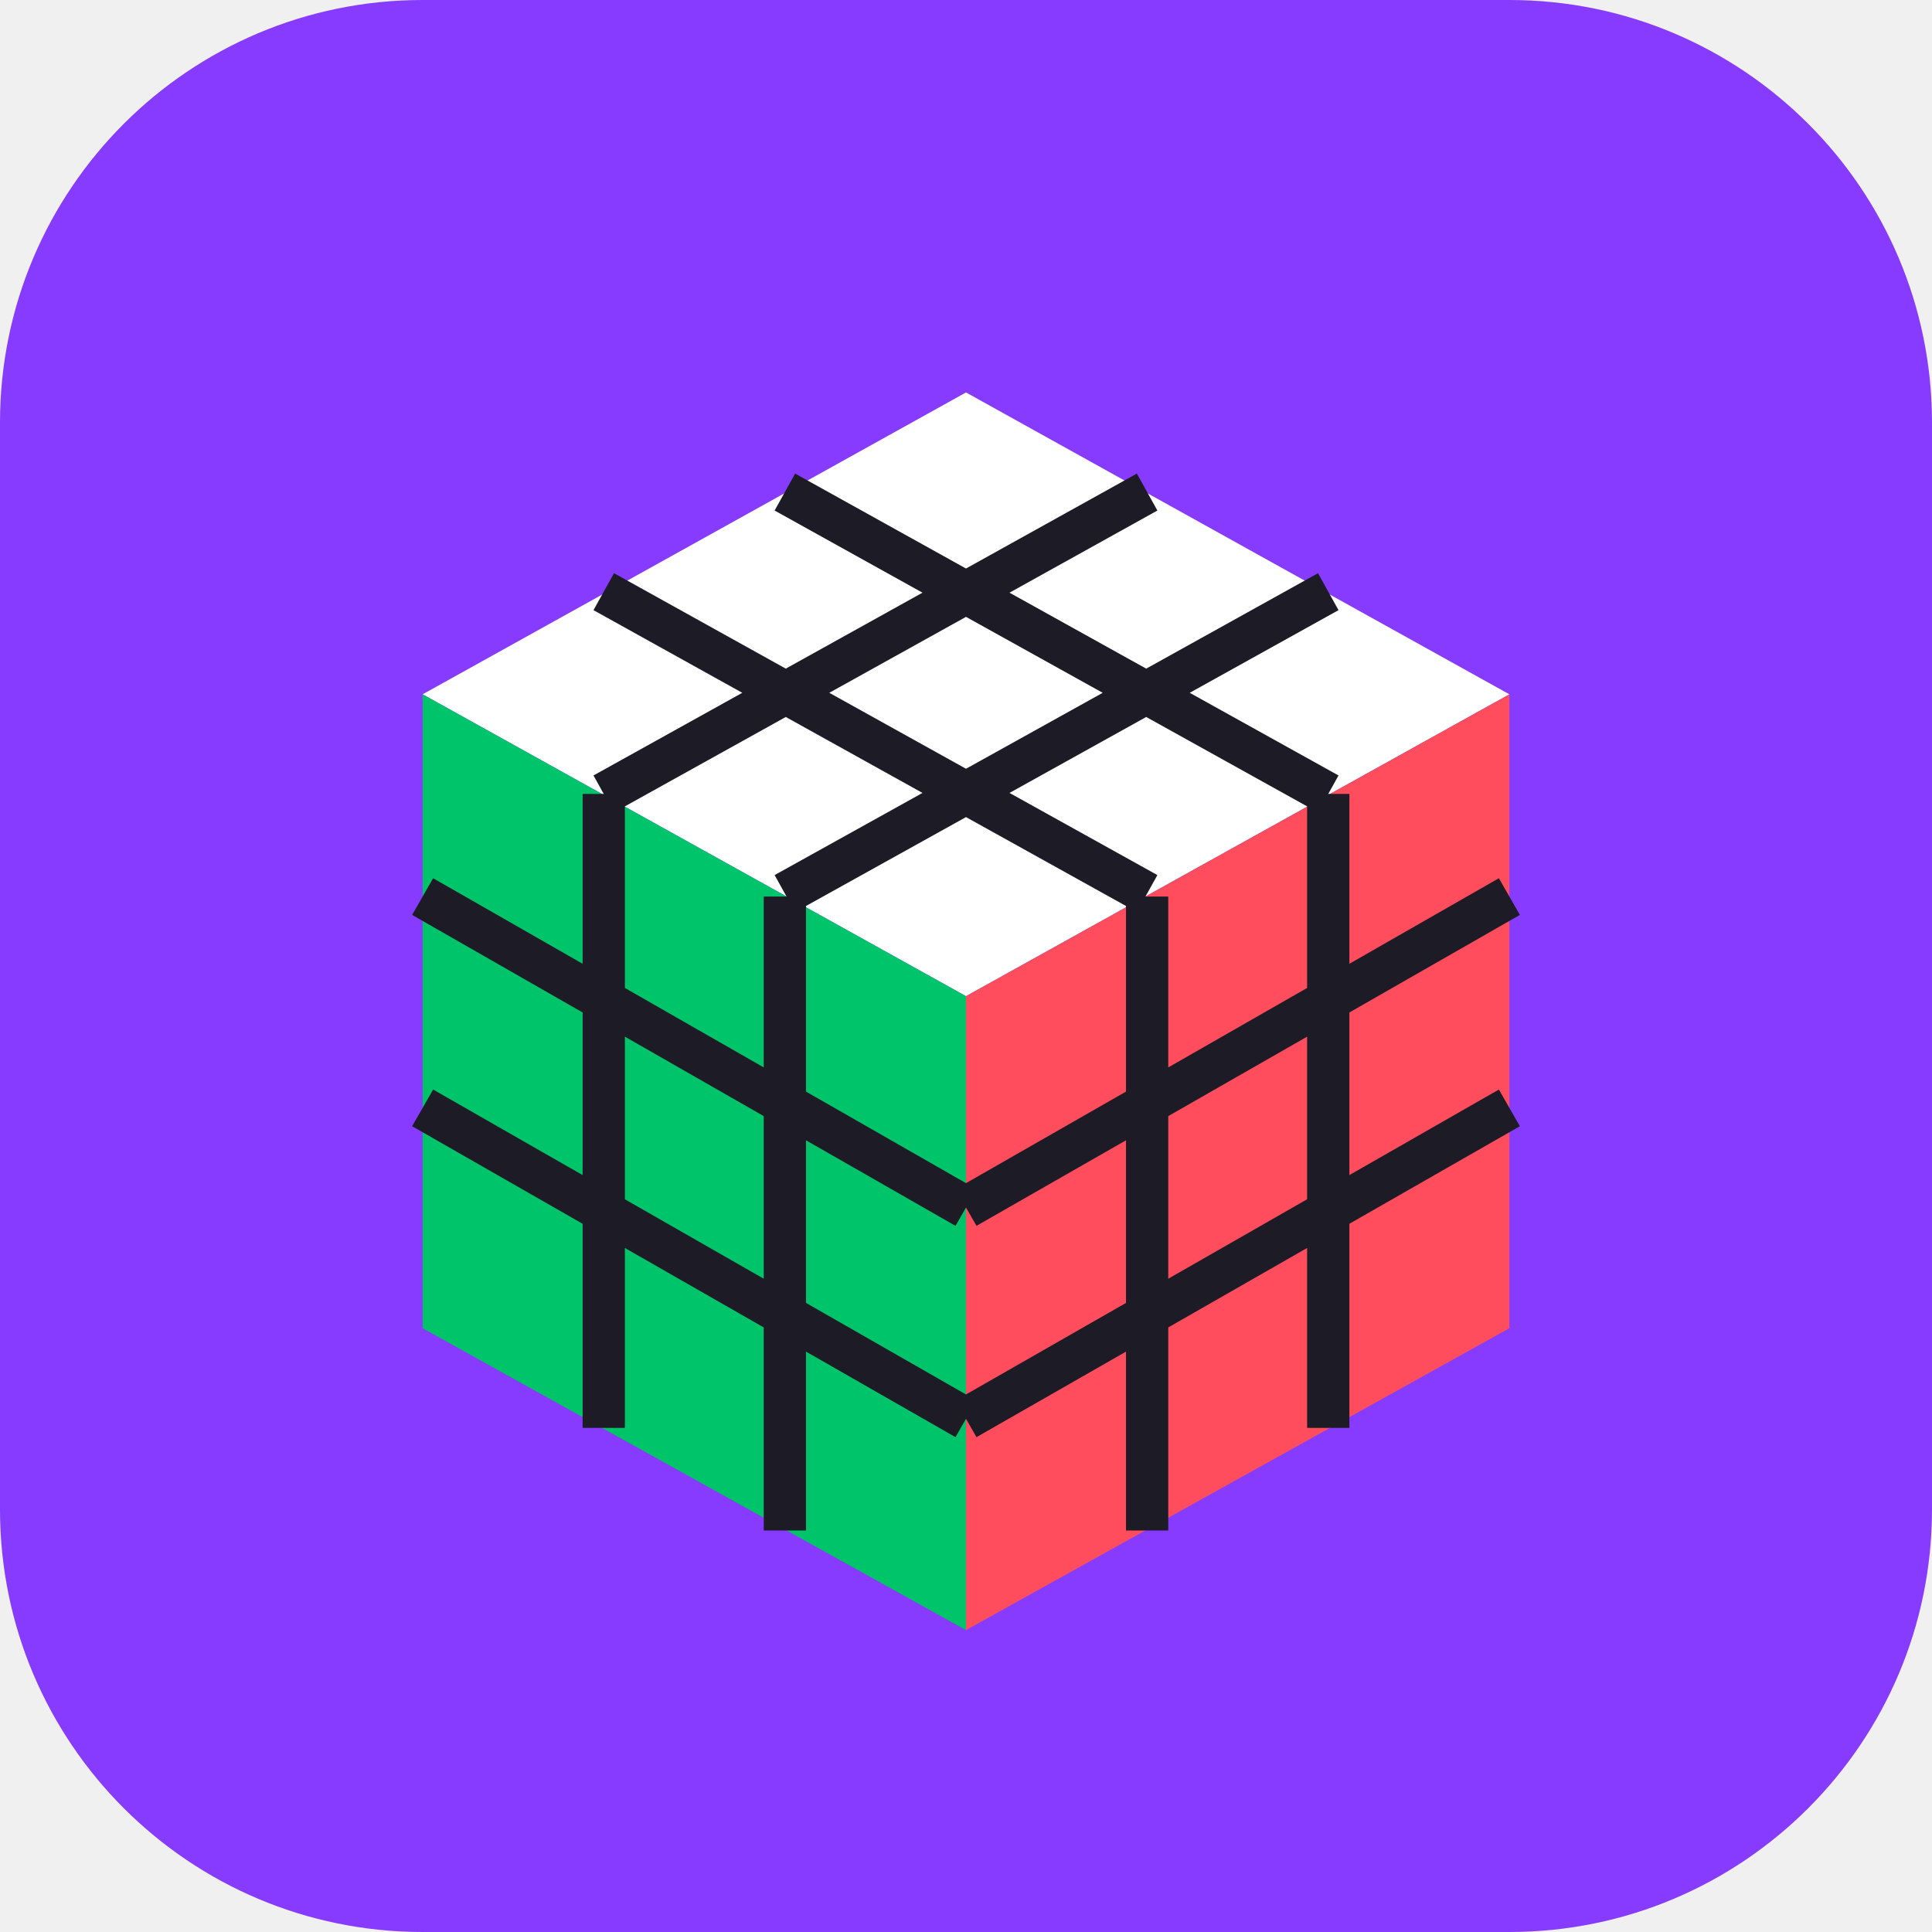
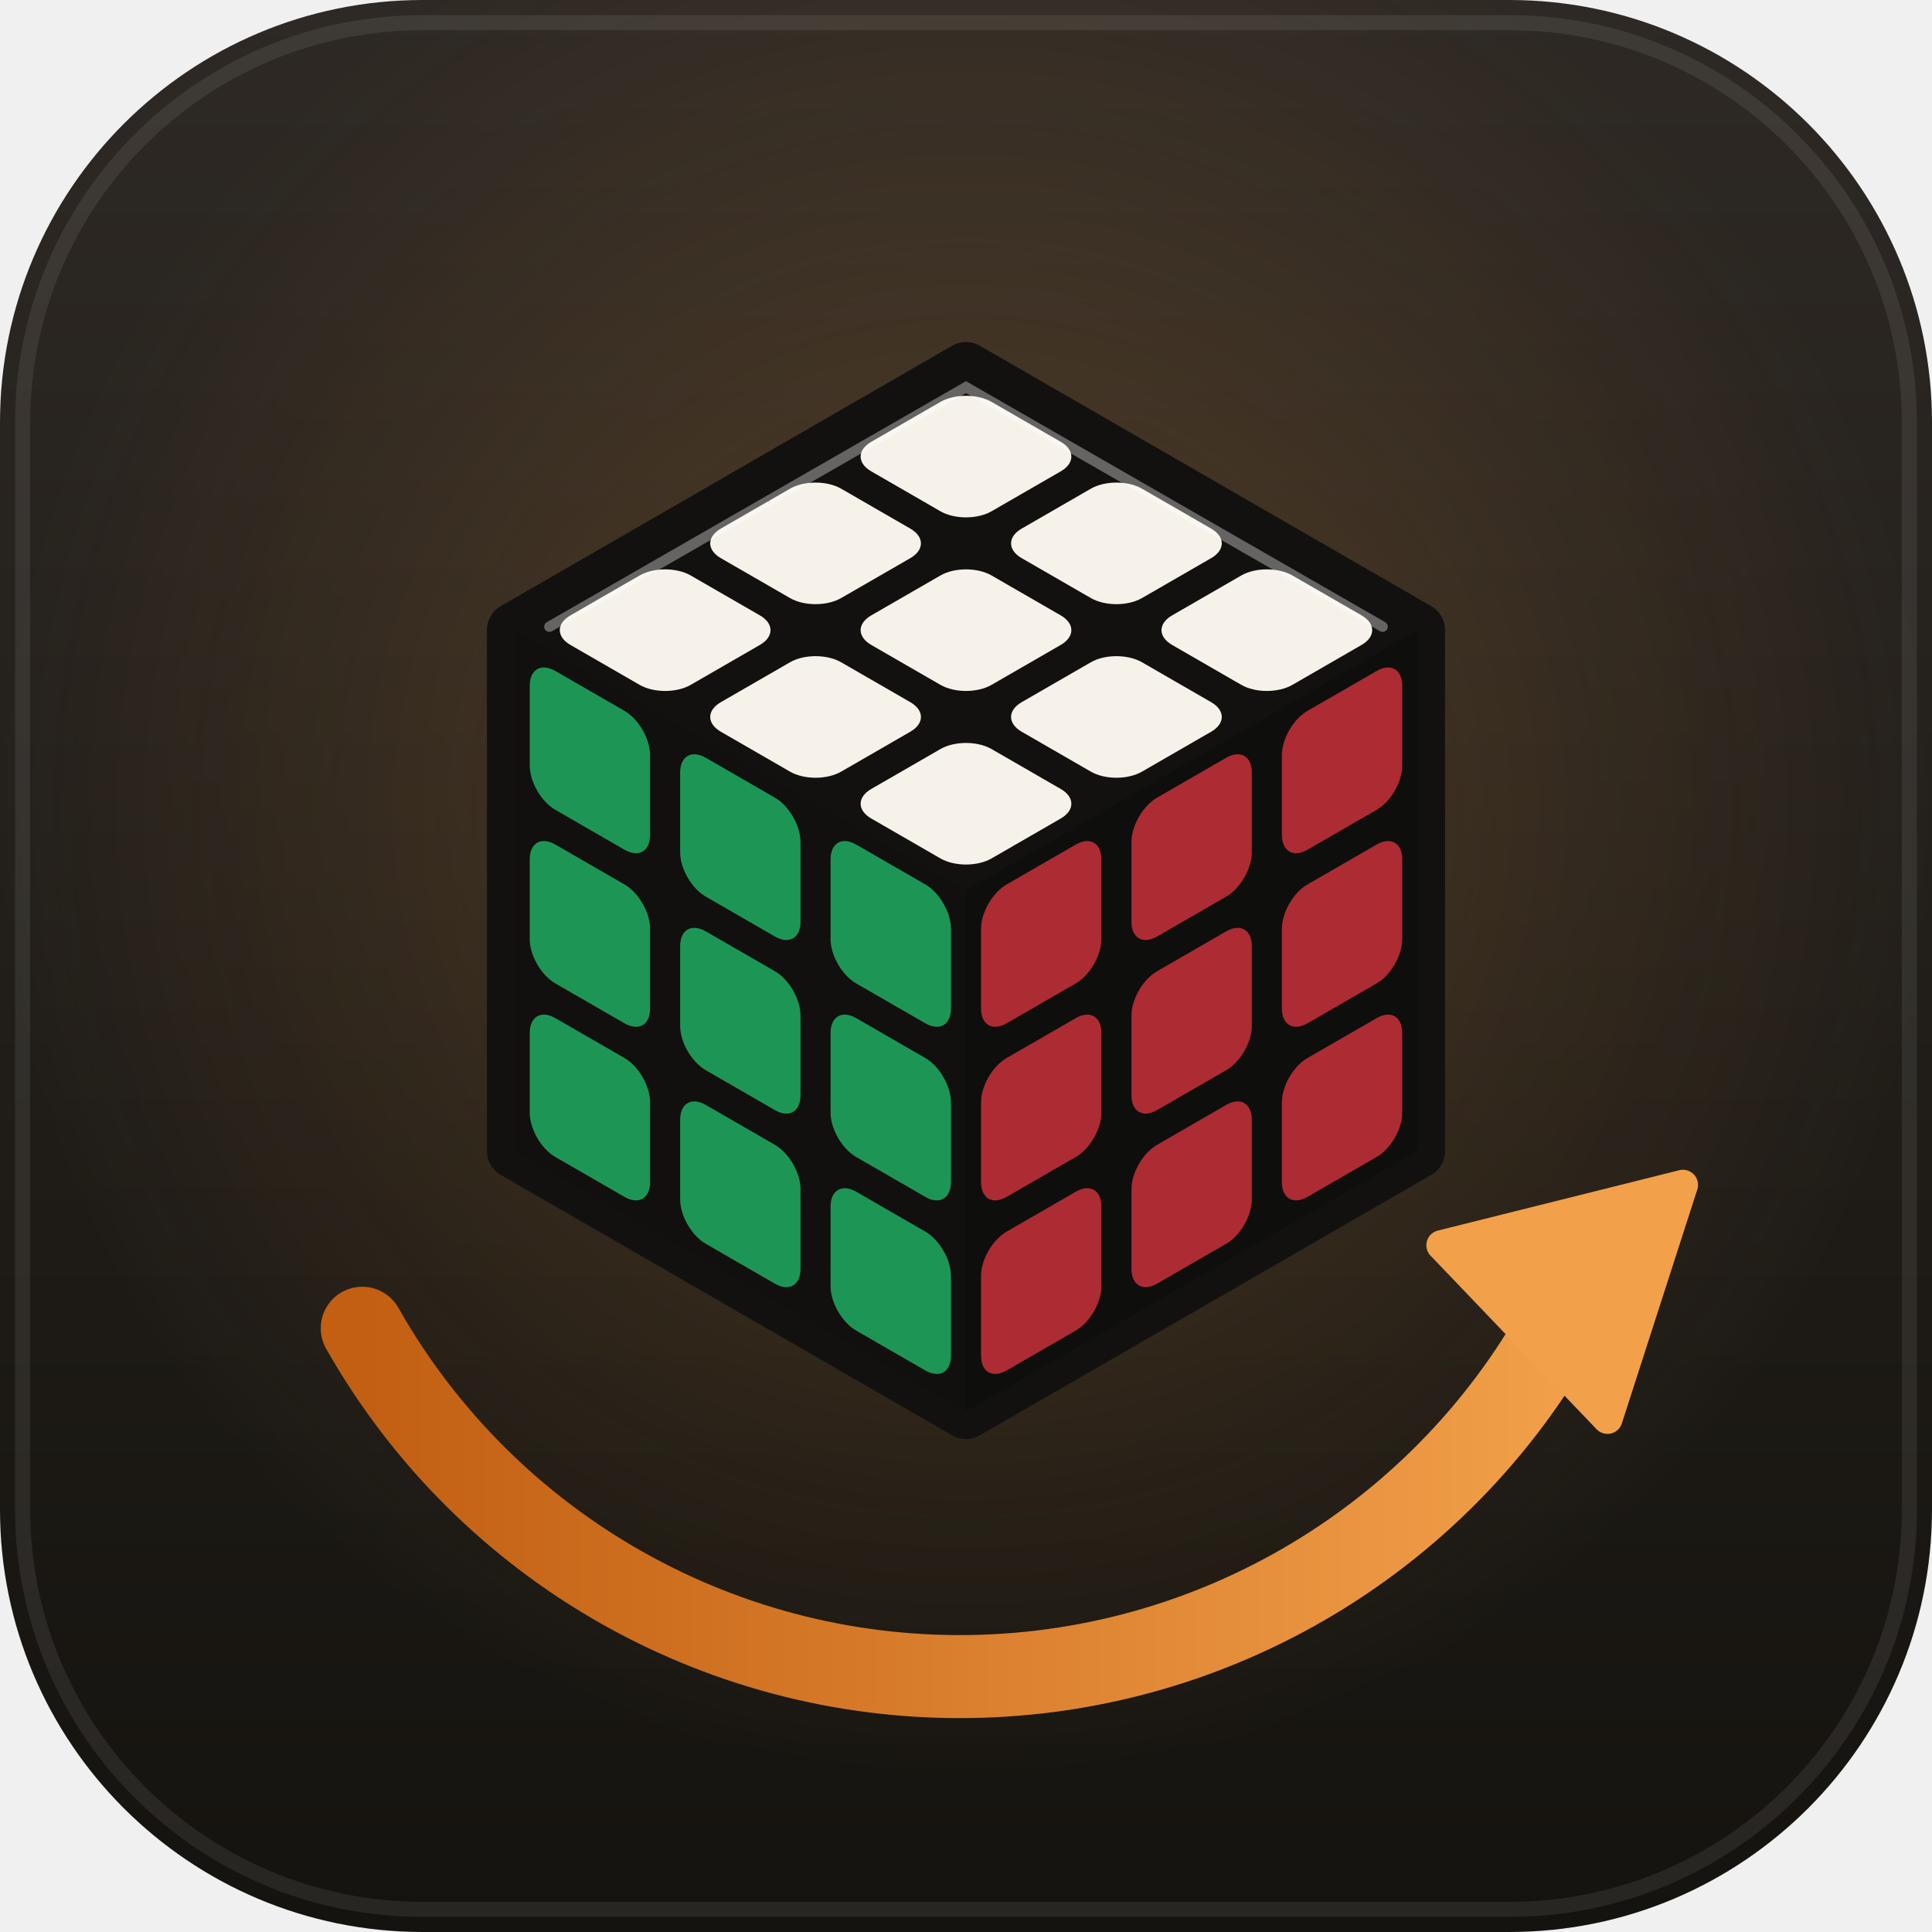
- <svg xmlns="http://www.w3.org/2000/svg" viewBox="0 0 64 64">
-   <rect width="64" height="64" rx="14" fill="#863bff" />
-   <g transform="translate(32 33)">
-     <path d="M0-20 L18-10 L0 0 L-18-10Z" fill="#fff" />
-     <path d="M-18-10 L0 0 L0 21 L-18 11Z" fill="#00c46a" />
-     <path d="M18-10 L0 0 L0 21 L18 11Z" fill="#ff4d5e" />
-     <path d="M-12-13.4 L6-3.4 M-6-16.7 L12-6.7 M12-13.4 L-6-3.4 M6-16.7 L-12-6.7 M-18-3.3 L0 7 M-18 3.7 L0 14 M-12-6.7 L-12 14.3 M-6-3.3 L-6 17.7 M18-3.3 L0 7 M18 3.7 L0 14 M12-6.7 L12 14.3 M6-3.3 L6 17.7" stroke="#1d1b26" stroke-width="1.4" fill="none" />
+ <svg xmlns="http://www.w3.org/2000/svg" viewBox="0 0 512 512">
+   <defs>
+     <linearGradient id="bg" x1="0" y1="0" x2="0" y2="1">
+       <stop offset="0" stop-color="#2e2924" />
+       <stop offset="1" stop-color="#15130f" />
+     </linearGradient>
+     <linearGradient id="acc" x1="0" y1="0" x2="1" y2="0">
+       <stop offset="0" stop-color="#c25f12" />
+       <stop offset="1" stop-color="#f2a04a" />
+     </linearGradient>
+     <radialGradient id="glow" cx=".5" cy=".42" r=".5">
+       <stop offset="0" stop-color="#f2a04a" stop-opacity=".22" />
+       <stop offset="1" stop-color="#f2a04a" stop-opacity="0" />
+     </radialGradient>
+   </defs>
+   <rect width="512" height="512" rx="112" fill="url(#bg)" />
+   <rect x="6" y="6" width="500" height="500" rx="106" fill="none" stroke="#fff" stroke-opacity=".08" stroke-width="4" />
+   <rect width="512" height="512" rx="112" fill="url(#glow)" />
+   <g transform="translate(256 236) scale(0.92) translate(-256 -262)">
+     <polygon points="256,112 386,187 386,337 256,412 126,337 126,187" fill="#121110" stroke="#121110" stroke-width="16" stroke-linejoin="round" />
+     <g transform="matrix(43.33,25,-43.33,25,256,112)">
+       <rect x="0" y="0" width="3" height="3" fill="#121110" />
+       <rect x="0.10" y="0.10" width=".8" height=".8" rx=".17" fill="#f6f2e9" />
+       <rect x="1.10" y="0.10" width=".8" height=".8" rx=".17" fill="#f6f2e9" />
+       <rect x="2.10" y="0.10" width=".8" height=".8" rx=".17" fill="#f6f2e9" />
+       <rect x="0.10" y="1.10" width=".8" height=".8" rx=".17" fill="#f6f2e9" />
+       <rect x="1.10" y="1.10" width=".8" height=".8" rx=".17" fill="#f6f2e9" />
+       <rect x="2.10" y="1.10" width=".8" height=".8" rx=".17" fill="#f6f2e9" />
+       <rect x="0.10" y="2.10" width=".8" height=".8" rx=".17" fill="#f6f2e9" />
+       <rect x="1.10" y="2.10" width=".8" height=".8" rx=".17" fill="#f6f2e9" />
+       <rect x="2.10" y="2.10" width=".8" height=".8" rx=".17" fill="#f6f2e9" />
+     </g>
+     <g transform="matrix(43.33,25,0,50,126,187)">
+       <rect x="0" y="0" width="3" height="3" fill="#121110" />
+       <rect x="0.10" y="0.10" width=".8" height=".8" rx=".17" fill="#1fa35c" />
+       <rect x="1.10" y="0.10" width=".8" height=".8" rx=".17" fill="#1fa35c" />
+       <rect x="2.10" y="0.10" width=".8" height=".8" rx=".17" fill="#1fa35c" />
+       <rect x="0.10" y="1.10" width=".8" height=".8" rx=".17" fill="#1fa35c" />
+       <rect x="1.10" y="1.10" width=".8" height=".8" rx=".17" fill="#1fa35c" />
+       <rect x="2.10" y="1.10" width=".8" height=".8" rx=".17" fill="#1fa35c" />
+       <rect x="0.10" y="2.10" width=".8" height=".8" rx=".17" fill="#1fa35c" />
+       <rect x="1.10" y="2.10" width=".8" height=".8" rx=".17" fill="#1fa35c" />
+       <rect x="2.10" y="2.10" width=".8" height=".8" rx=".17" fill="#1fa35c" />
+       <rect x="0" y="0" width="3" height="3" fill="#000" opacity="0.08" />
+     </g>
+     <g transform="matrix(43.33,-25,0,50,256,262)">
+       <rect x="0" y="0" width="3" height="3" fill="#121110" />
+       <rect x="0.10" y="0.10" width=".8" height=".8" rx=".17" fill="#d8363f" />
+       <rect x="1.10" y="0.10" width=".8" height=".8" rx=".17" fill="#d8363f" />
+       <rect x="2.10" y="0.10" width=".8" height=".8" rx=".17" fill="#d8363f" />
+       <rect x="0.10" y="1.10" width=".8" height=".8" rx=".17" fill="#d8363f" />
+       <rect x="1.10" y="1.10" width=".8" height=".8" rx=".17" fill="#d8363f" />
+       <rect x="2.10" y="1.10" width=".8" height=".8" rx=".17" fill="#d8363f" />
+       <rect x="0.10" y="2.10" width=".8" height=".8" rx=".17" fill="#d8363f" />
+       <rect x="1.10" y="2.10" width=".8" height=".8" rx=".17" fill="#d8363f" />
+       <rect x="2.10" y="2.10" width=".8" height=".8" rx=".17" fill="#d8363f" />
+       <rect x="0" y="0" width="3" height="3" fill="#000" opacity="0.2" />
+     </g>
+     <path d="M136 186 L256 117 L376 186" fill="none" stroke="#fff" stroke-opacity=".35" stroke-width="3" stroke-linecap="round" />
  </g>
+   <path d="M 96 352 A 182 182 0 0 0 418 342" fill="none" stroke="url(#acc)" stroke-width="22" stroke-linecap="round" />
+   <path d="M 446 314 L 426 376 L 382 330 Z" fill="#f2a04a" stroke="#f2a04a" stroke-width="8" stroke-linejoin="round" />
</svg>
